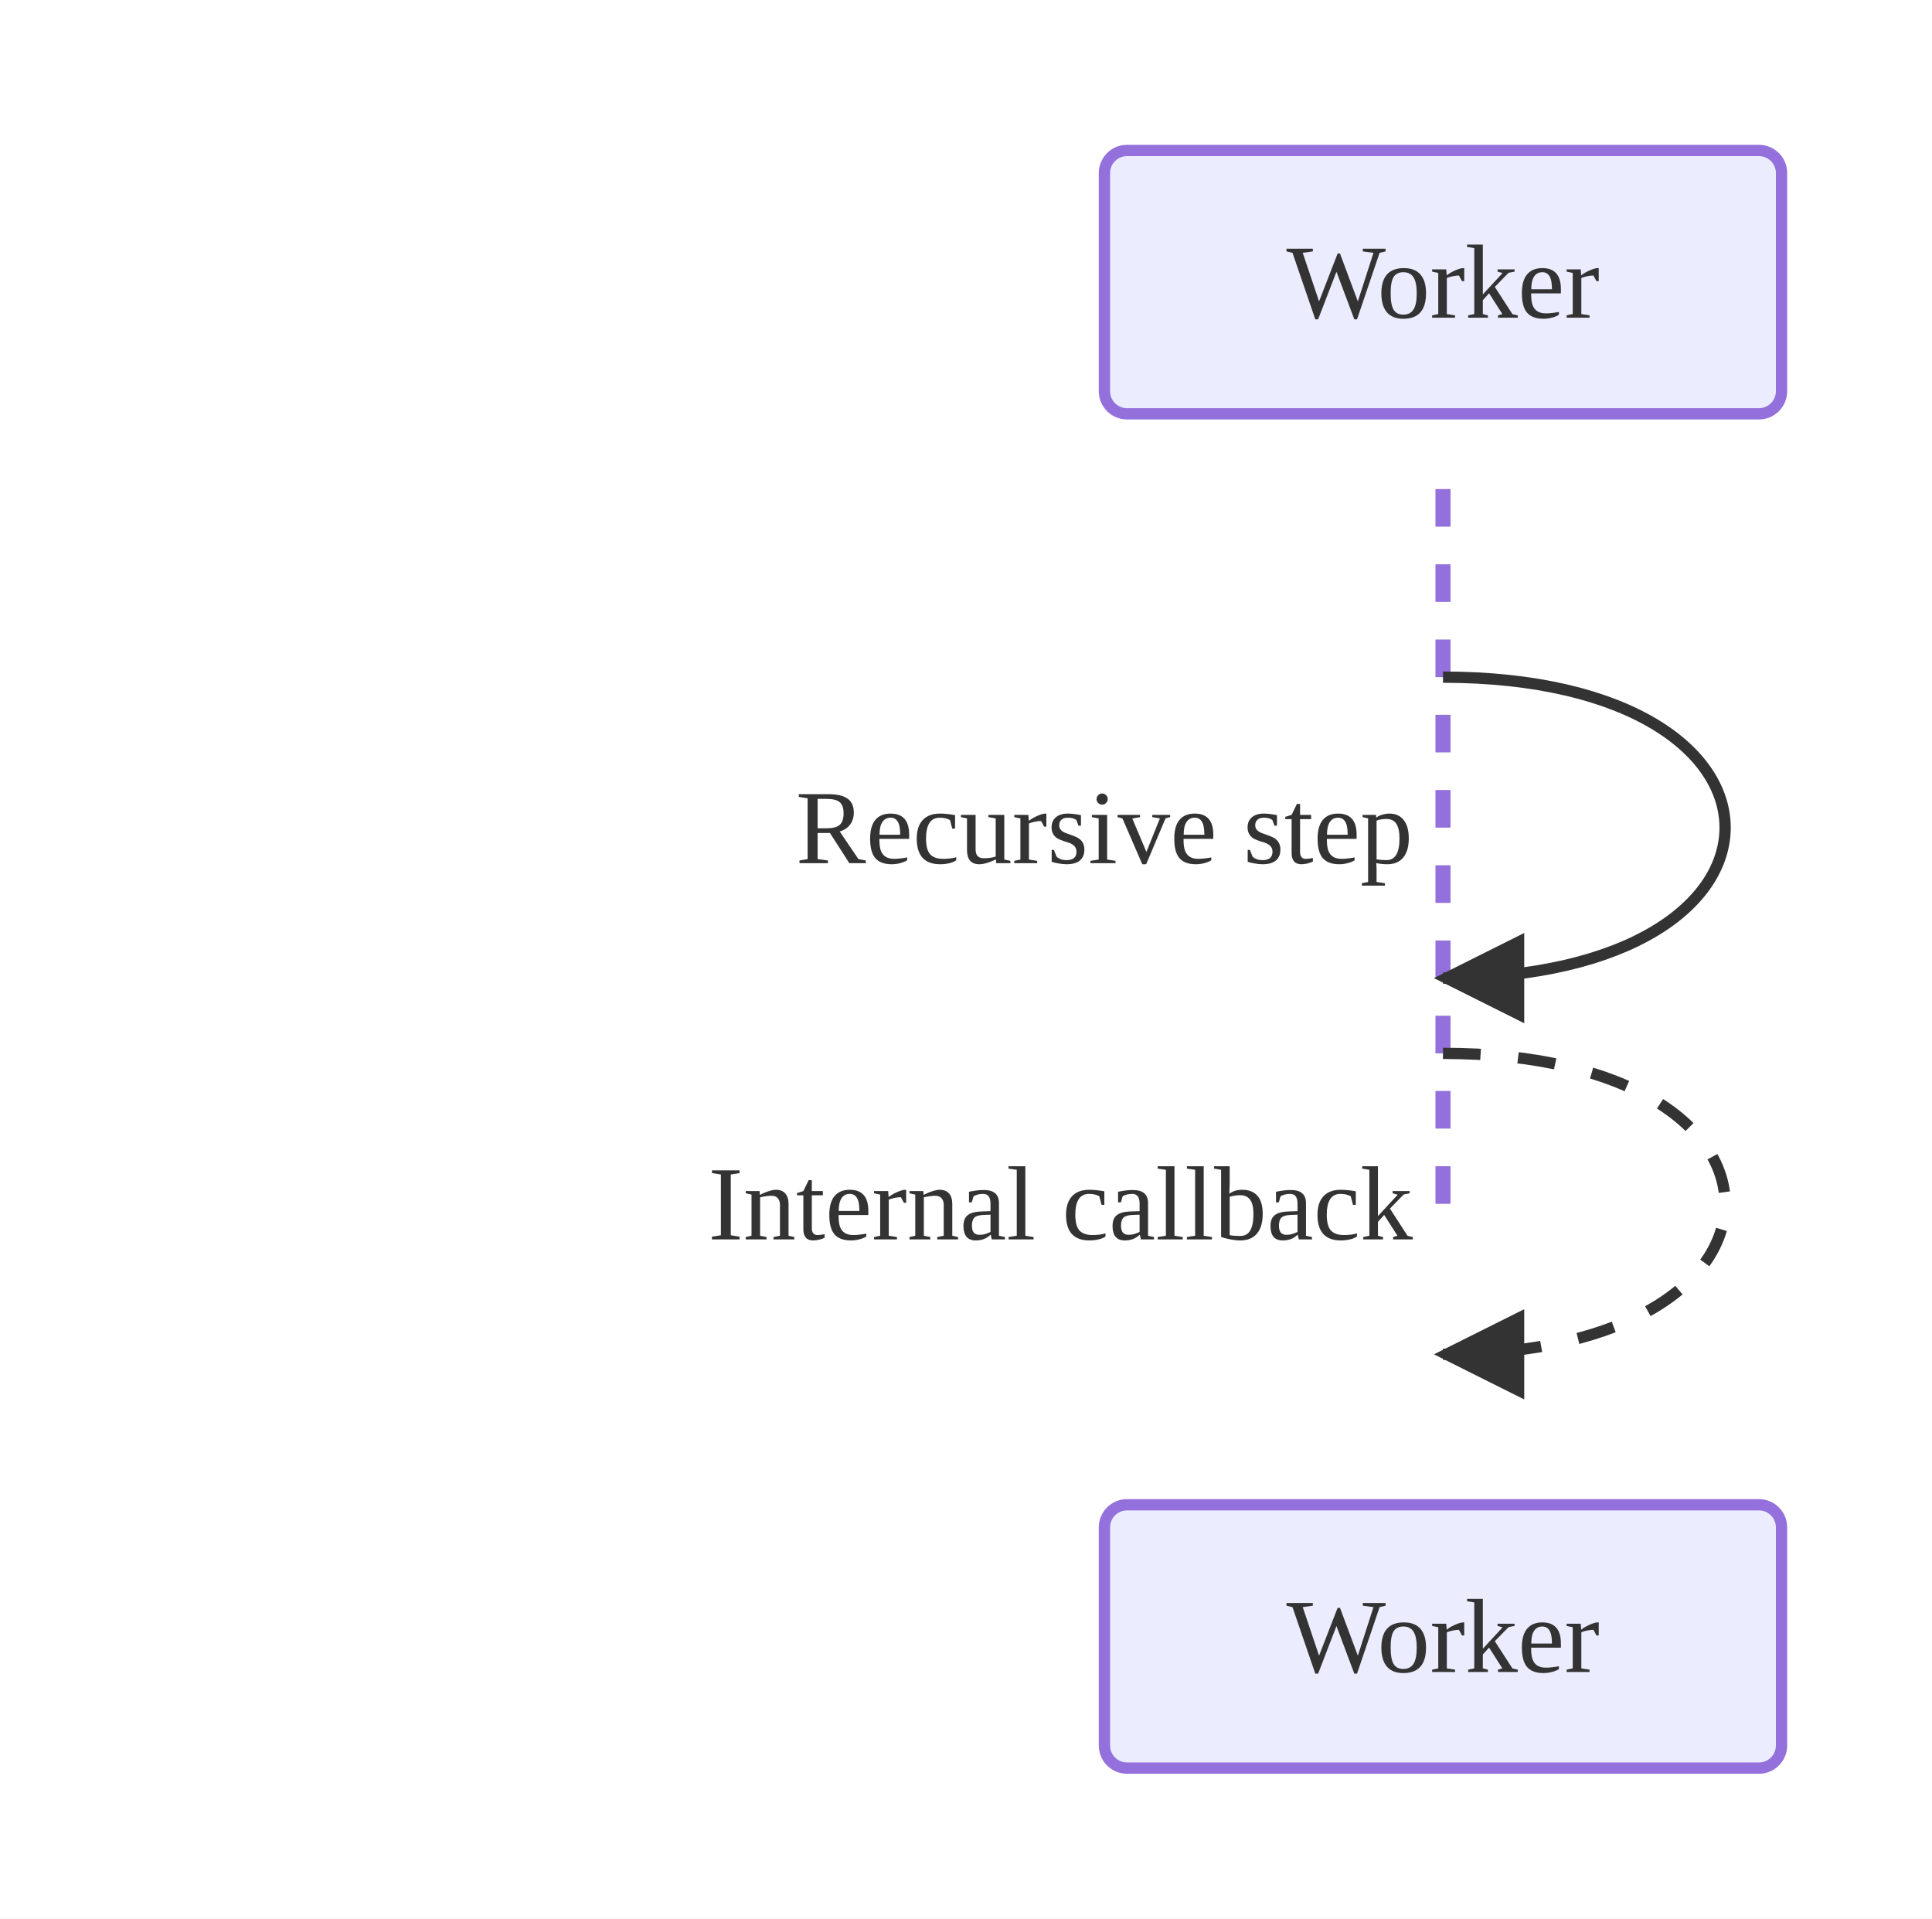
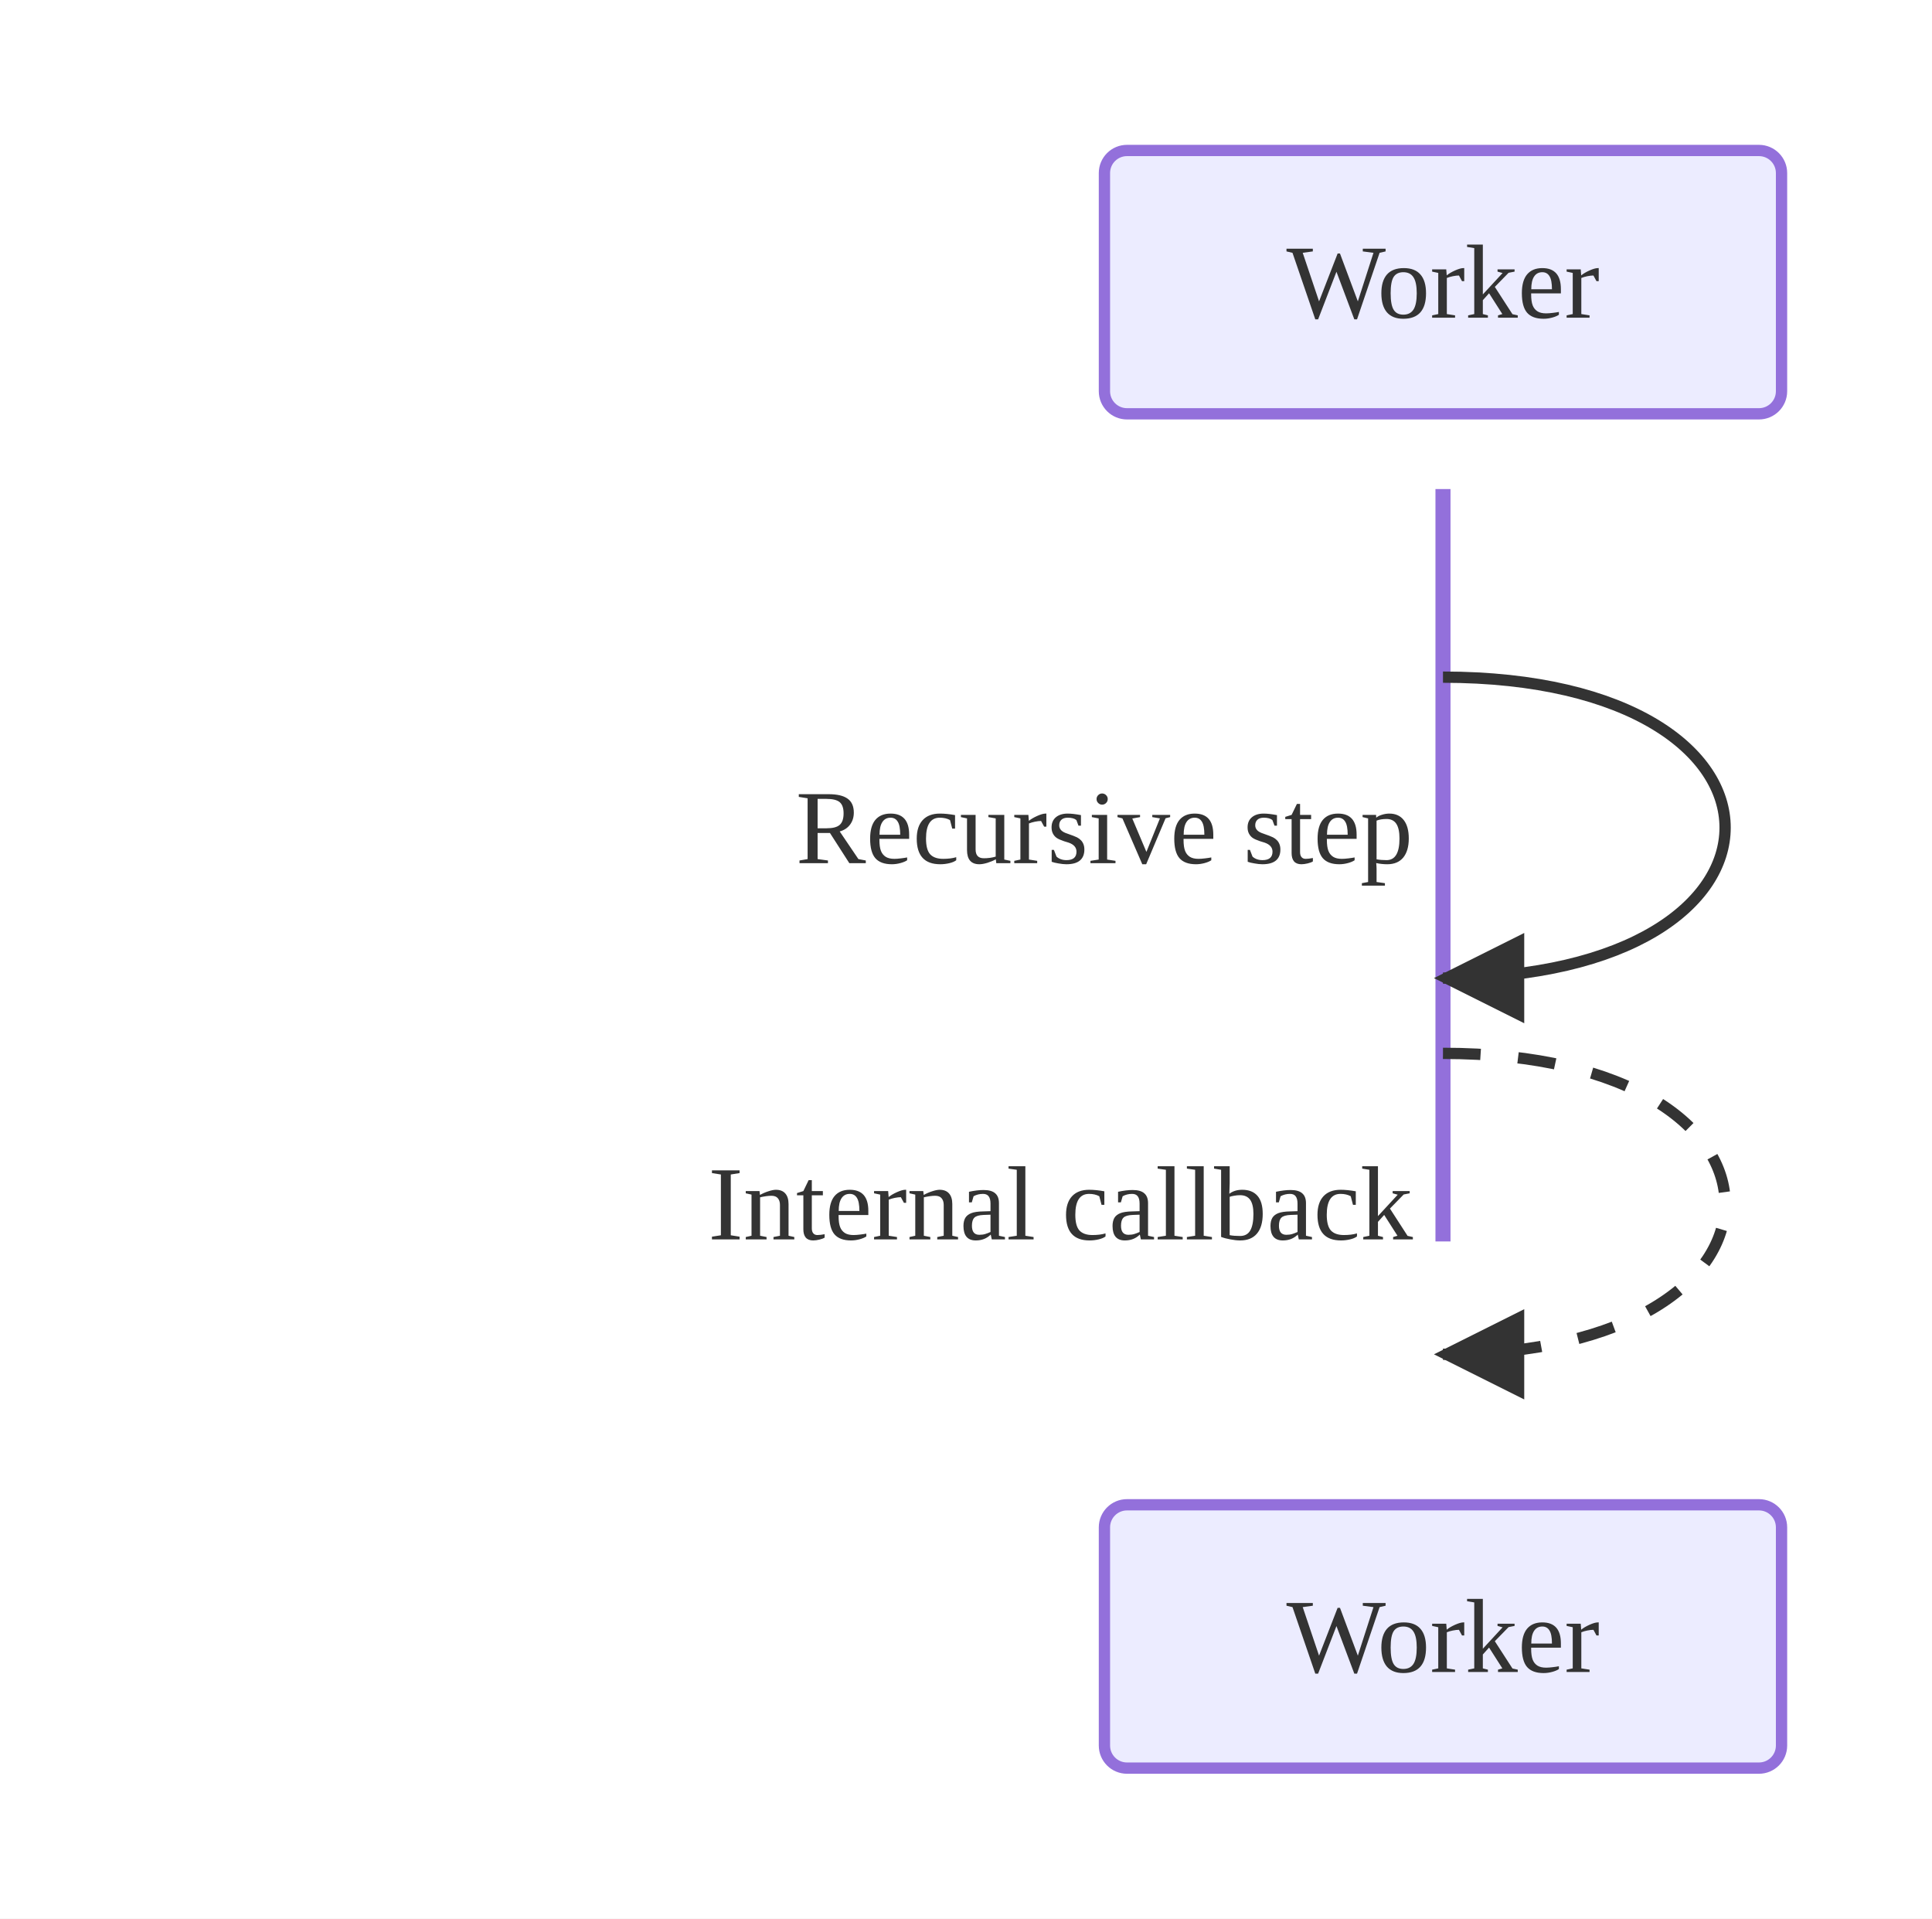
<svg xmlns="http://www.w3.org/2000/svg" viewBox="0 0 256.80 255.00">
  <defs>
    <marker id="seq-arrow-solid" viewBox="0 0 10 10" refX="9.00" refY="5.00" markerWidth="8.00" markerHeight="8.00" orient="auto">
      <polygon points="0,0 10,5 0,10" style="fill:#333" />
    </marker>
    <marker id="seq-arrow-dashed" viewBox="0 0 10 10" refX="9.00" refY="5.00" markerWidth="8.00" markerHeight="8.00" orient="auto">
      <polygon points="0,0 10,5 0,10" style="fill:#333" />
    </marker>
    <marker id="seq-arrow-solid-cross" viewBox="0 0 10 10" refX="5.00" refY="5.00" markerWidth="10.00" markerHeight="10.00" orient="auto">
      <path d="M2,2 L8,8 M2,8 L8,2" style="stroke:#333;stroke-width:1.5;fill:none" />
    </marker>
    <marker id="seq-arrow-dashed-cross" viewBox="0 0 10 10" refX="5.00" refY="5.00" markerWidth="10.00" markerHeight="10.00" orient="auto">
      <path d="M2,2 L8,8 M2,8 L8,2" style="stroke:#333;stroke-width:1.5;fill:none" />
    </marker>
    <marker id="seq-arrow-solid-open" viewBox="0 0 10 10" refX="10.00" refY="5.00" markerWidth="8.00" markerHeight="8.00" orient="auto">
      <polyline points="0,1 10,5 0,9" style="stroke:#333;stroke-width:1.5;fill:none" />
    </marker>
    <marker id="seq-arrow-dashed-open" viewBox="0 0 10 10" refX="10.00" refY="5.00" markerWidth="8.00" markerHeight="8.00" orient="auto">
      <polyline points="0,1 10,5 0,9" style="stroke:#333;stroke-width:1.5;fill:none" />
    </marker>
  </defs>
  <rect x="0.00" y="0.00" width="256.80" height="255.00" style="fill:white;stroke:none" />
-   <line x1="191.80" y1="65.00" x2="191.80" y2="165.00" style="stroke:#9370DB;stroke-width:2.0;stroke-dasharray:5,5" />
+   <line x1="191.80" y1="65.00" x2="191.80" y2="165.00" style="stroke:#9370DB;stroke-width:2.0" />
  <path d="M191.80,90.00 C241.80,90.00 241.80,130.00 191.80,130.00" style="stroke:#333;stroke-width:1.5;fill:none" marker-end="url(#seq-arrow-solid)" />
  <text x="187.80" y="110.00" text-anchor="end" dominant-baseline="central" style="fill:#333;font-size:14px">Recursive step</text>
  <path d="M191.80,140.00 C241.80,140.00 241.80,180.00 191.80,180.00" style="stroke:#333;stroke-width:1.5;fill:none;stroke-dasharray:5,5" marker-end="url(#seq-arrow-dashed)" />
  <text x="187.80" y="160.00" text-anchor="end" dominant-baseline="central" style="fill:#333;font-size:14px">Internal callback</text>
  <rect x="146.80" y="20.00" width="90.00" height="35.00" rx="3.00" ry="3.00" style="fill:#ECECFF;stroke:#9370DB;stroke-width:1.5" />
  <text x="191.80" y="37.50" text-anchor="middle" dominant-baseline="central" style="fill:#333;font-size:14px">Worker</text>
  <rect x="146.80" y="200.00" width="90.00" height="35.00" rx="3.00" ry="3.00" style="fill:#ECECFF;stroke:#9370DB;stroke-width:1.5" />
  <text x="191.80" y="217.50" text-anchor="middle" dominant-baseline="central" style="fill:#333;font-size:14px">Worker</text>
</svg>
